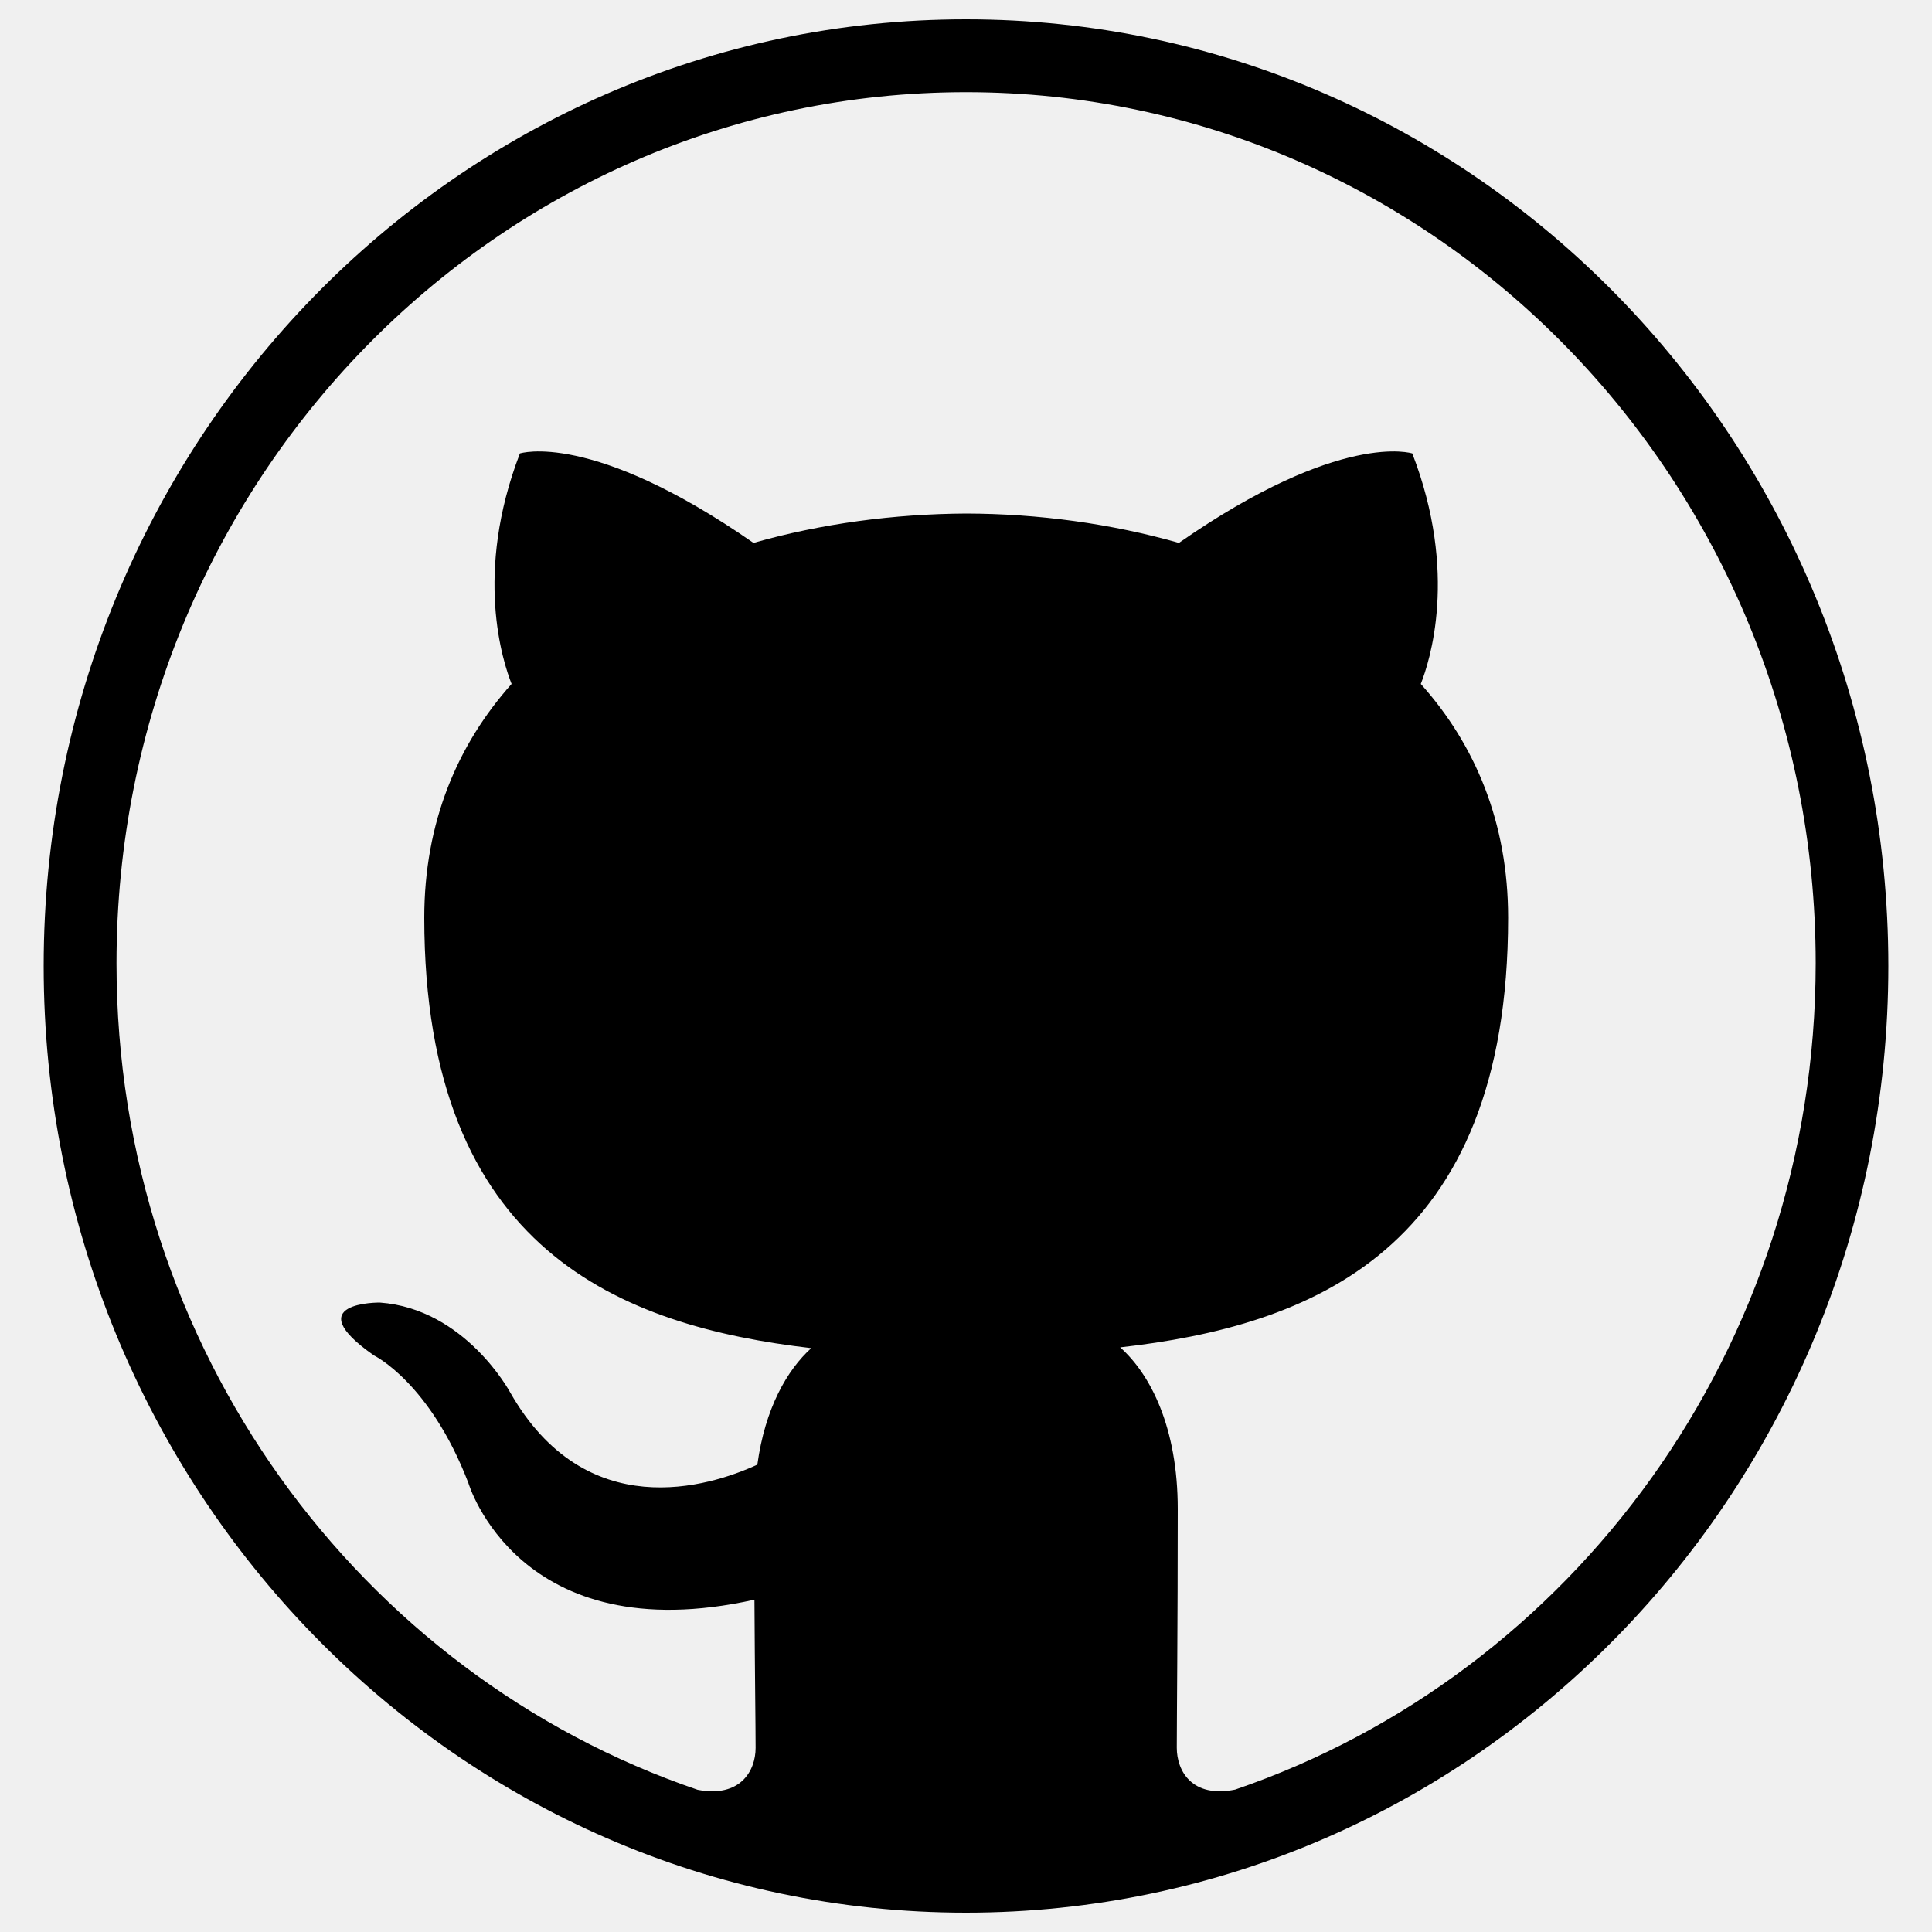
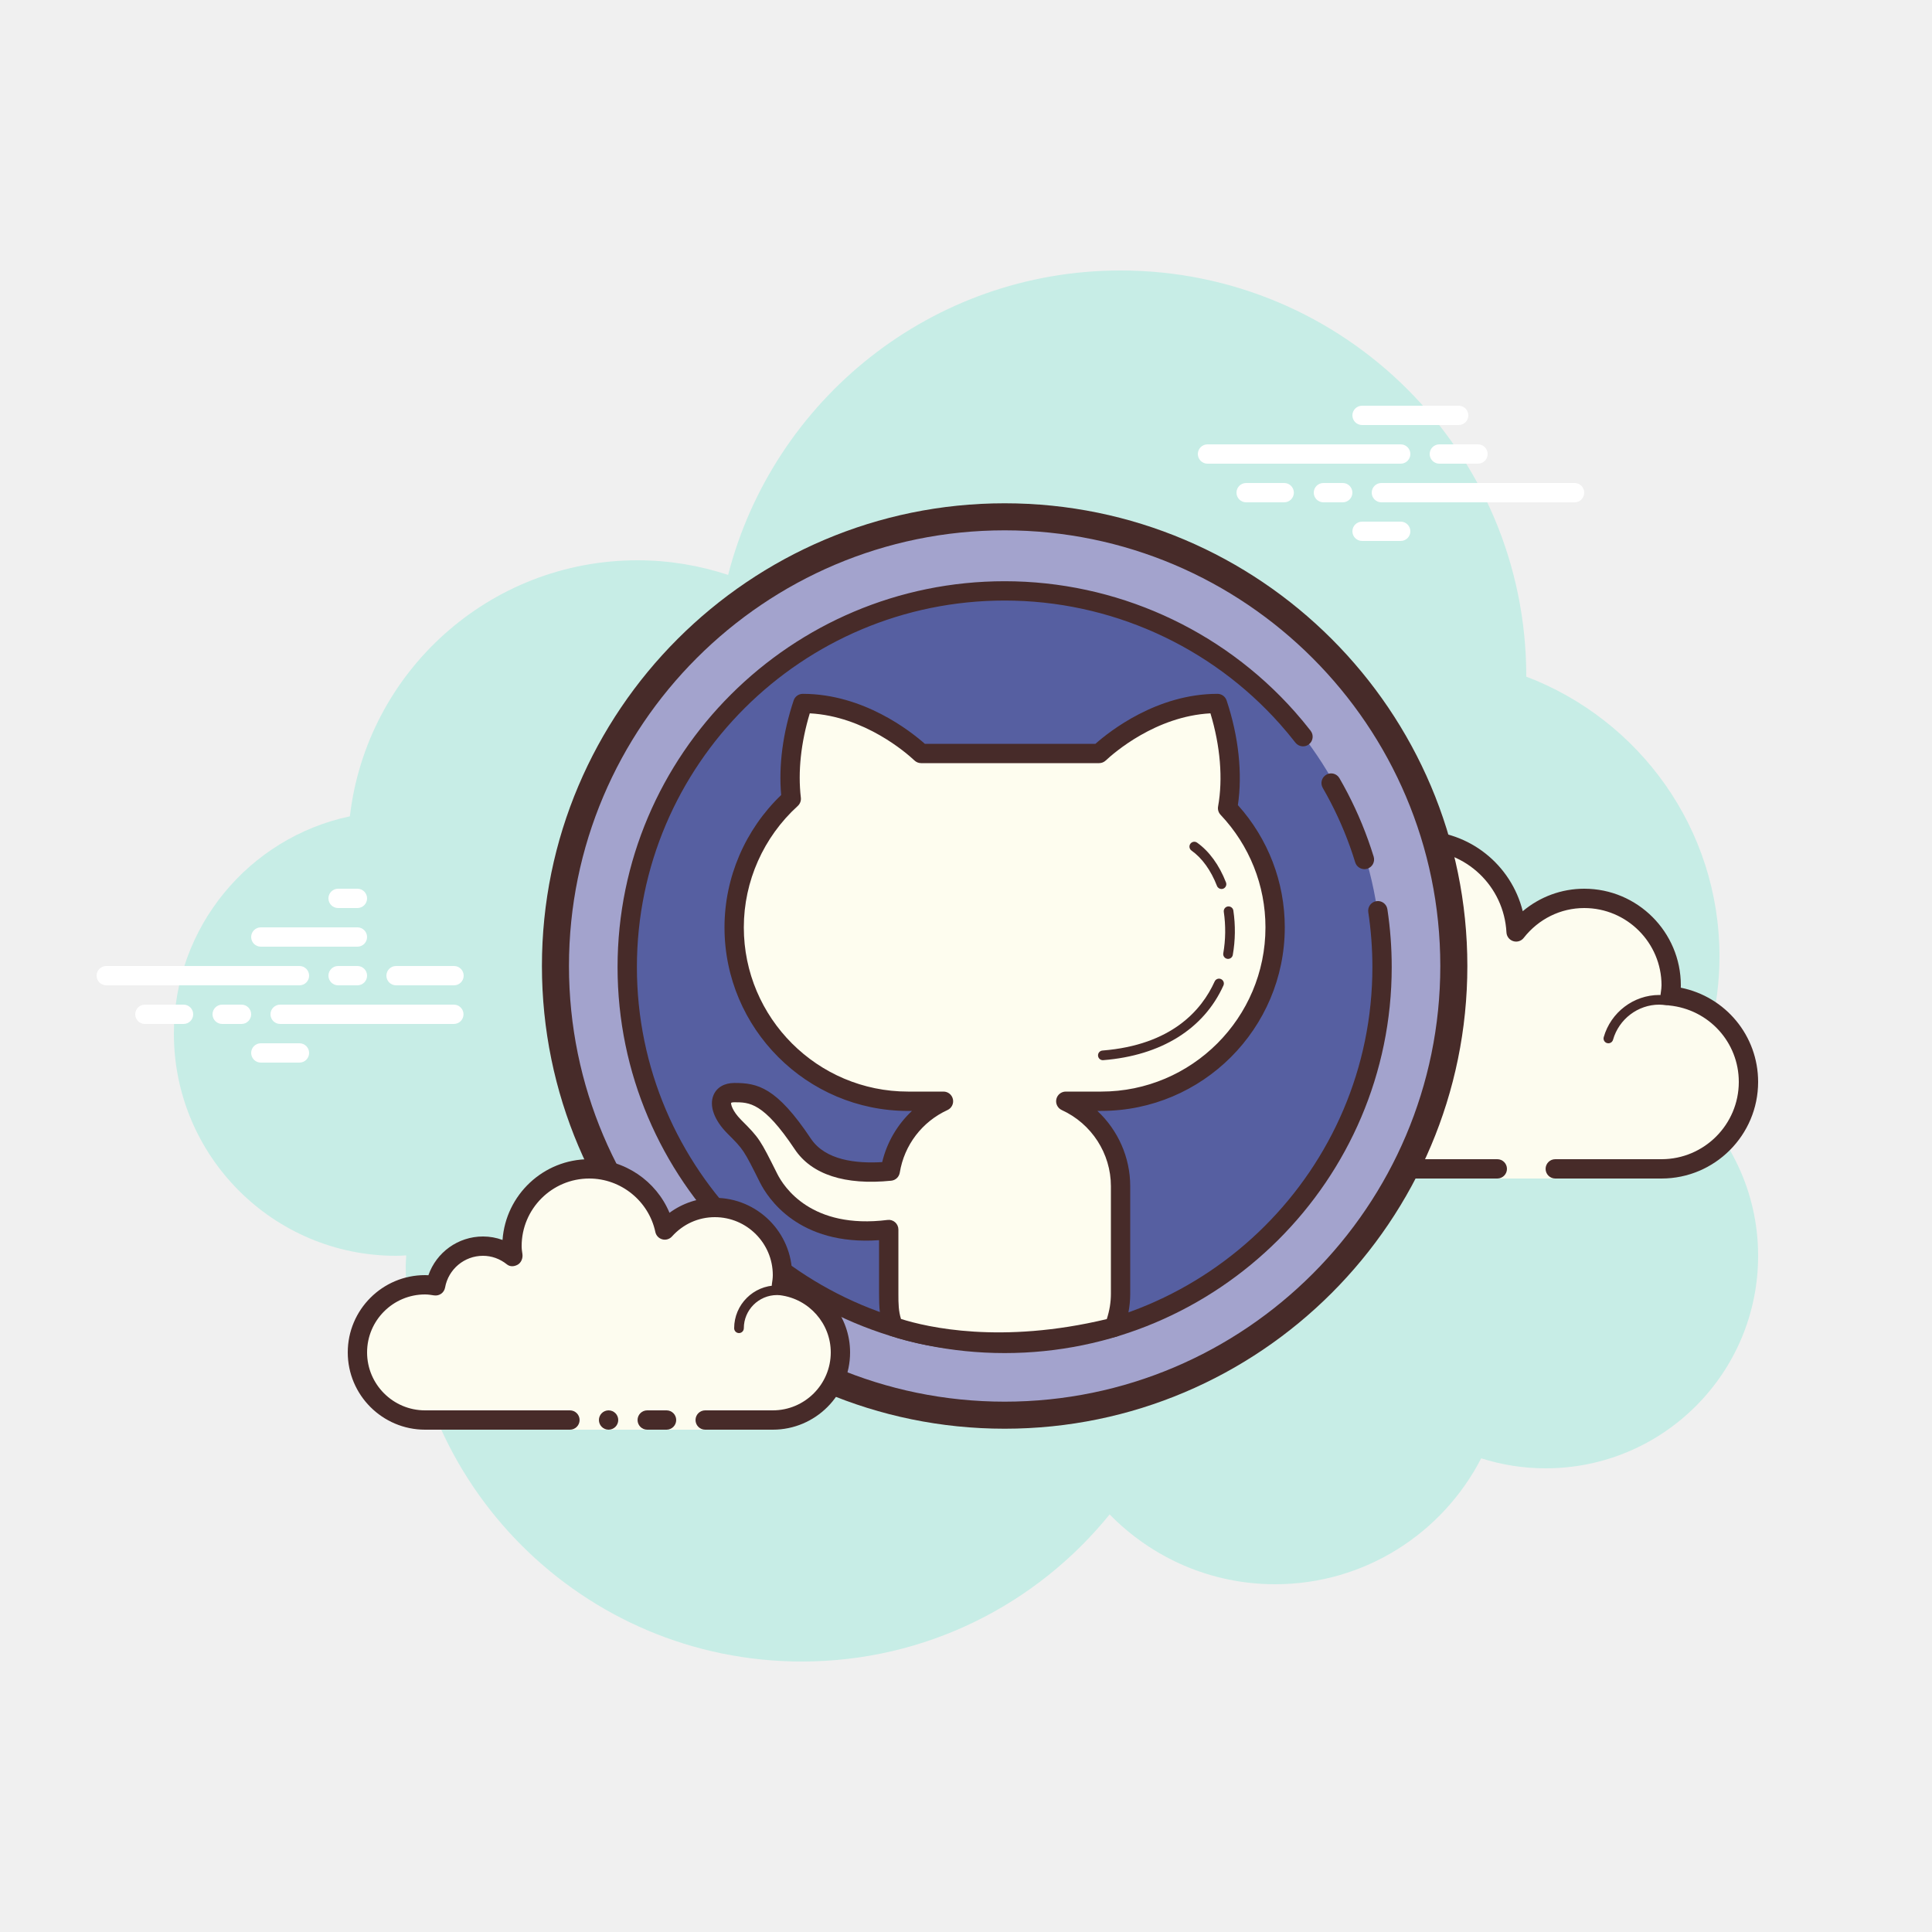
- <svg xmlns="http://www.w3.org/2000/svg" version="1.1" x="0px" y="0px" viewBox="0 0 1000 1000" enable-background="new 0 0 1000 1000" xml:space="preserve">
+ <svg xmlns="http://www.w3.org/2000/svg" viewBox="0 0 100 100" width="100px" height="100px">
+   <path fill="#c7ede6" d="M87.215,56.71C88.35,54.555,89,52.105,89,49.5c0-6.621-4.159-12.257-10.001-14.478 C78.999,35.015,79,35.008,79,35c0-11.598-9.402-21-21-21c-9.784,0-17.981,6.701-20.313,15.757C36.211,29.272,34.638,29,33,29 c-7.692,0-14.023,5.793-14.89,13.252C12.906,43.353,9,47.969,9,53.5C9,59.851,14.149,65,20.5,65c0.177,0,0.352-0.012,0.526-0.022 C21.022,65.153,21,65.324,21,65.5C21,76.822,30.178,86,41.5,86c6.437,0,12.175-2.972,15.934-7.614C59.612,80.611,62.64,82,66,82 c4.65,0,8.674-2.65,10.666-6.518C77.718,75.817,78.837,76,80,76c6.075,0,11-4.925,11-11C91,61.689,89.53,58.727,87.215,56.71z" />
+   <path fill="#fdfcef" d="M77.5,60.5V61h3v-0.5c0,0,4.242,0,5.5,0c2.485,0,4.5-2.015,4.5-4.5 c0-2.333-1.782-4.229-4.055-4.455C86.467,51.364,86.5,51.187,86.5,51c0-2.485-2.015-4.5-4.5-4.5c-1.438,0-2.703,0.686-3.527,1.736 C78.333,45.6,76.171,43.5,73.5,43.5c-2.761,0-5,2.239-5,5c0,0.446,0.077,0.87,0.187,1.282C68.045,49.005,67.086,48.5,66,48.5 c-1.781,0-3.234,1.335-3.455,3.055C62.364,51.533,62.187,51.5,62,51.5c-2.485,0-4.5,2.015-4.5,4.5s2.015,4.5,4.5,4.5s9.5,0,9.5,0 H77.5z" />
+   <path fill="#472b29" d="M73.5,43c-3.033,0-5.5,2.467-5.5,5.5c0,0.016,0,0.031,0,0.047C67.398,48.192,66.71,48,66,48 c-1.831,0-3.411,1.261-3.858,3.005C62.095,51.002,62.048,51,62,51c-2.757,0-5,2.243-5,5s2.243,5,5,5h15.5 c0.276,0,0.5-0.224,0.5-0.5S77.776,60,77.5,60H62c-2.206,0-4-1.794-4-4s1.794-4,4-4c0.117,0,0.23,0.017,0.343,0.032l0.141,0.019 c0.021,0.003,0.041,0.004,0.062,0.004c0.246,0,0.462-0.185,0.495-0.437C63.232,50.125,64.504,49,66,49 c0.885,0,1.723,0.401,2.301,1.1c0.098,0.118,0.241,0.182,0.386,0.182c0.078,0,0.156-0.018,0.228-0.056 c0.209-0.107,0.314-0.346,0.254-0.573C69.054,49.218,69,48.852,69,48.5c0-2.481,2.019-4.5,4.5-4.5 c2.381,0,4.347,1.872,4.474,4.263c0.011,0.208,0.15,0.387,0.349,0.45c0.05,0.016,0.101,0.024,0.152,0.024 c0.15,0,0.296-0.069,0.392-0.192C79.638,47.563,80.779,47,82,47c2.206,0,4,1.794,4,4c0,0.117-0.017,0.23-0.032,0.343l-0.019,0.141 c-0.016,0.134,0.022,0.268,0.106,0.373c0.084,0.105,0.207,0.172,0.34,0.185C88.451,52.247,90,53.949,90,56c0,2.206-1.794,4-4,4 h-5.5c-0.276,0-0.5,0.224-0.5,0.5s0.224,0.5,0.5,0.5H86c2.757,0,5-2.243,5-5c0-2.397-1.689-4.413-4.003-4.877 C86.999,51.082,87,51.041,87,51c0-2.757-2.243-5-5-5c-1.176,0-2.293,0.416-3.183,1.164C78.219,44.76,76.055,43,73.5,43L73.5,43z" />
+   <path fill="#472b29" d="M72 50c-1.403 0-2.609.999-2.913 2.341C68.72 52.119 68.301 52 67.875 52c-1.202 0-2.198.897-2.353 2.068C65.319 54.022 65.126 54 64.938 54c-1.529 0-2.811 1.2-2.918 2.732C62.01 56.87 62.114 56.99 62.251 57c.006 0 .012 0 .018 0 .13 0 .24-.101.249-.232.089-1.271 1.151-2.268 2.419-2.268.229 0 .47.042.738.127.022.007.045.01.067.01.055 0 .11-.02.156-.054C65.962 54.537 66 54.455 66 54.375c0-1.034.841-1.875 1.875-1.875.447 0 .885.168 1.231.473.047.041.106.063.165.063.032 0 .063-.006.093-.019.088-.035.148-.117.155-.212C69.623 51.512 70.712 50.5 72 50.5c.208 0 .425.034.682.107.023.007.047.01.07.01.109 0 .207-.073.239-.182.038-.133-.039-.271-.172-.309C72.517 50.04 72.256 50 72 50L72 50zM85.883 51.5c-1.326 0-2.508.897-2.874 2.182-.038.133.039.271.172.309C83.205 53.997 83.228 54 83.25 54c.109 0 .209-.072.24-.182C83.795 52.748 84.779 52 85.883 52c.117 0 .23.014.342.029.012.002.023.003.035.003.121 0 .229-.092.246-.217.019-.137-.077-.263-.214-.281C86.158 51.516 86.022 51.5 85.883 51.5L85.883 51.5z" />
+   <path fill="#fff" d="M15.5 51h-10C5.224 51 5 50.776 5 50.5S5.224 50 5.5 50h10c.276 0 .5.224.5.5S15.777 51 15.5 51zM18.5 51h-1c-.276 0-.5-.224-.5-.5s.224-.5.5-.5h1c.276 0 .5.224.5.5S18.777 51 18.5 51zM23.491 53H14.5c-.276 0-.5-.224-.5-.5s.224-.5.5-.5h8.991c.276 0 .5.224.5.5S23.767 53 23.491 53zM12.5 53h-1c-.276 0-.5-.224-.5-.5s.224-.5.5-.5h1c.276 0 .5.224.5.5S12.777 53 12.5 53zM9.5 53h-2C7.224 53 7 52.776 7 52.5S7.224 52 7.5 52h2c.276 0 .5.224.5.5S9.777 53 9.5 53zM15.5 55h-2c-.276 0-.5-.224-.5-.5s.224-.5.5-.5h2c.276 0 .5.224.5.5S15.776 55 15.5 55zM18.5 46c-.177 0-.823 0-1 0-.276 0-.5.224-.5.5 0 .276.224.5.5.5.177 0 .823 0 1 0 .276 0 .5-.224.5-.5C19 46.224 18.776 46 18.5 46zM18.5 48c-.177 0-4.823 0-5 0-.276 0-.5.224-.5.5 0 .276.224.5.5.5.177 0 4.823 0 5 0 .276 0 .5-.224.5-.5C19 48.224 18.776 48 18.5 48zM23.5 50c-.177 0-2.823 0-3 0-.276 0-.5.224-.5.5 0 .276.224.5.5.5.177 0 2.823 0 3 0 .276 0 .5-.224.5-.5C24 50.224 23.776 50 23.5 50z" />
  <g>
-     <path d="M500,10C236.3,10,22.6,229.4,22.6,500c0,270.6,213.8,490,477.4,490c263.7,0,477.4-219.4,477.4-490C977.4,229.4,763.7,10,500,10z M639.3,926.3c-22.3,4.5-30.2-9.6-30.2-21.7c0-14.8,0.5-63.4,0.5-123.6c0-42.1-14.1-69.6-29.8-83.6c98-11.1,200.8-49.3,200.8-222.4c0-49.2-17-89.5-45.2-121c4.5-11.4,19.6-57.2-4.4-119.3c0,0-36.9-12.1-120.8,46.3c-35.1-10-72.7-15.1-110.1-15.2c-37.4,0.2-75,5.2-110.1,15.2c-84-58.4-120.9-46.3-120.9-46.3c-23.9,62.1-8.8,107.9-4.3,119.3c-28.1,31.5-45.2,71.8-45.2,121c0,172.8,102.6,211.4,200.3,222.8c-12.5,11.3-23.9,31.1-27.9,60.3c-25,11.5-88.8,31.4-128-37.5c0,0-23.2-43.2-67.4-46.4c0,0-43-0.5-3,27.4c0,0,28.8,13.9,48.8,65.9c0,0,25.8,87.7,148.1,60.5c0.2,37.7,0.6,66,0.6,76.7c0,12-8,25.9-30,21.7C186.2,866.8,60.3,697.8,60.3,498.6c0-249,196.9-450.9,439.7-450.9c242.9,0,439.8,201.9,439.8,450.9C939.7,697.7,813.9,866.6,639.3,926.3z" />
+     <path fill="#fff" d="M72.5 24h-10c-.276 0-.5-.224-.5-.5s.224-.5.5-.5h10c.276 0 .5.224.5.5S72.776 24 72.5 24zM76.5 24h-2c-.276 0-.5-.224-.5-.5s.224-.5.5-.5h2c.276 0 .5.224.5.5S76.776 24 76.5 24zM81.5 26h-10c-.276 0-.5-.224-.5-.5s.224-.5.5-.5h10c.276 0 .5.224.5.5S81.777 26 81.5 26zM69.5 26h-1c-.276 0-.5-.224-.5-.5s.224-.5.5-.5h1c.276 0 .5.224.5.5S69.776 26 69.5 26zM66.47 26H64.5c-.276 0-.5-.224-.5-.5s.224-.5.5-.5h1.97c.276 0 .5.224.5.5S66.746 26 66.47 26zM75.5 22h-5c-.276 0-.5-.224-.5-.5s.224-.5.5-.5h5c.276 0 .5.224.5.5S75.777 22 75.5 22zM72.5 28h-2c-.276 0-.5-.224-.5-.5s.224-.5.5-.5h2c.276 0 .5.224.5.5S72.776 28 72.5 28z" />
+   </g>
+   <g>
+     <path fill="#a3a3cd" d="M52 26.75A23.25 23.25 0 1 0 52 73.25A23.25 23.25 0 1 0 52 26.75Z" />
+     <path fill="#472b29" d="M52,73.95c-13.206,0-23.95-10.744-23.95-23.95S38.794,26.05,52,26.05S75.95,36.794,75.95,50 S65.206,73.95,52,73.95z M52,27.45c-12.434,0-22.55,10.115-22.55,22.55S39.566,72.55,52,72.55S74.55,62.435,74.55,50 S64.434,27.45,52,27.45z" />
+   </g>
+   <g>
+     <path fill="#565fa1" d="M52 30.5A19.5 19.5 0 1 0 52 69.5A19.5 19.5 0 1 0 52 30.5Z" />
+   </g>
+   <g>
+     <path fill="#472b29" d="M70.623,44.987c-0.214,0-0.412-0.138-0.478-0.353c-0.084-0.275-0.175-0.548-0.271-0.816 c-0.375-1.048-0.849-2.069-1.408-3.036c-0.139-0.239-0.057-0.545,0.182-0.683c0.24-0.142,0.545-0.058,0.683,0.183 c0.589,1.019,1.088,2.095,1.483,3.197c0.102,0.283,0.197,0.571,0.287,0.86c0.081,0.265-0.067,0.544-0.331,0.625 C70.721,44.98,70.671,44.987,70.623,44.987z" />
+   </g>
+   <g>
+     <path fill="#472b29" d="M52,70.035c-11.047,0-20.035-8.961-20.035-19.976c0-11.014,8.987-19.975,20.035-19.975 c5.734,0,11.204,2.457,15.007,6.74c0.287,0.323,0.564,0.657,0.831,1c0.169,0.218,0.13,0.532-0.087,0.701 c-0.217,0.173-0.532,0.13-0.702-0.088c-0.253-0.325-0.516-0.642-0.789-0.949c-3.614-4.07-8.811-6.404-14.259-6.404 c-10.496,0-19.035,8.512-19.035,18.975S41.504,69.035,52,69.035s19.035-8.513,19.035-18.976c0-0.955-0.072-1.912-0.213-2.846 c-0.041-0.273,0.147-0.528,0.42-0.569c0.274-0.043,0.528,0.146,0.569,0.419c0.149,0.983,0.224,1.991,0.224,2.996 C72.035,61.074,63.047,70.035,52,70.035z" />
+   </g>
+   <g>
+     <path fill="#fdfcef" d="M36.5,73.5c0,0,1.567,0,3.5,0s3.5-1.567,3.5-3.5c0-1.781-1.335-3.234-3.055-3.455 C40.473,66.366,40.5,66.187,40.5,66c0-1.933-1.567-3.5-3.5-3.5c-1.032,0-1.95,0.455-2.59,1.165 c-0.384-1.808-1.987-3.165-3.91-3.165c-2.209,0-4,1.791-4,4c0,0.191,0.03,0.374,0.056,0.558C26.128,64.714,25.592,64.5,25,64.5 c-1.228,0-2.245,0.887-2.455,2.055C22.366,66.527,22.187,66.5,22,66.5c-1.933,0-3.5,1.567-3.5,3.5s1.567,3.5,3.5,3.5s7.5,0,7.5,0 V74h7V73.5z" />
+     <path fill="#472b29" d="M38.25 69C38.112 69 38 68.888 38 68.75c0-1.223.995-2.218 2.218-2.218.034.009.737-.001 1.244.136.133.036.212.173.176.306-.036.134-.173.213-.306.176-.444-.12-1.1-.12-1.113-.118-.948 0-1.719.771-1.719 1.718C38.5 68.888 38.388 69 38.25 69zM31.5 73A.5.5 0 1 0 31.5 74 .5.5 0 1 0 31.5 73z" />
+     <path fill="#472b29" d="M40,74h-3.5c-0.276,0-0.5-0.224-0.5-0.5s0.224-0.5,0.5-0.5H40c1.654,0,3-1.346,3-3 c0-1.496-1.125-2.768-2.618-2.959c-0.134-0.018-0.255-0.088-0.336-0.196s-0.115-0.244-0.094-0.377C39.975,66.314,40,66.16,40,66 c0-1.654-1.346-3-3-3c-0.85,0-1.638,0.355-2.219,1c-0.125,0.139-0.321,0.198-0.5,0.148c-0.182-0.049-0.321-0.195-0.36-0.379 C33.58,62.165,32.141,61,30.5,61c-1.93,0-3.5,1.57-3.5,3.5c0,0.143,0.021,0.28,0.041,0.418c0.029,0.203-0.063,0.438-0.242,0.54 c-0.179,0.102-0.396,0.118-0.556-0.01C25.878,65.155,25.449,65,25,65c-0.966,0-1.792,0.691-1.963,1.644 c-0.048,0.267-0.296,0.446-0.569,0.405C22.314,67.025,22.16,67,22,67c-1.654,0-3,1.346-3,3s1.346,3,3,3h7.5 c0.276,0,0.5,0.224,0.5,0.5S29.776,74,29.5,74H22c-2.206,0-4-1.794-4-4s1.794-4,4-4c0.059,0,0.116,0.002,0.174,0.006 C22.588,64.82,23.711,64,25,64c0.349,0,0.689,0.061,1.011,0.18C26.176,61.847,28.126,60,30.5,60c1.831,0,3.466,1.127,4.153,2.774 C35.333,62.276,36.155,62,37,62c2.206,0,4,1.794,4,4c0,0.048-0.001,0.095-0.004,0.142C42.739,66.59,44,68.169,44,70 C44,72.206,42.206,74,40,74z" />
+     <path fill="#472b29" d="M34.5,73c-0.159,0-0.841,0-1,0c-0.276,0-0.5,0.224-0.5,0.5c0,0.276,0.224,0.5,0.5,0.5 c0.159,0,0.841,0,1,0c0.276,0,0.5-0.224,0.5-0.5C35,73.224,34.776,73,34.5,73z" />
+   </g>
+   <g>
+     <path fill="#fefdef" d="M63.54,41.83c0.285-1.585,0.115-3.499-0.525-5.417c-3.22,0-5.701,2.19-6.124,2.588h-9.214 c-0.424-0.397-2.904-2.588-6.124-2.588c-0.576,1.728-0.77,3.45-0.597,4.934C39.144,42.992,38,45.359,38,48c0,4.971,4.029,9,9,9 h1.835c-1.441,0.66-2.493,2-2.756,3.615c-1.619,0.165-3.578,0.015-4.526-1.407c-1.77-2.655-2.655-2.655-3.54-2.655 c-0.885,0-0.885,0.885,0,1.77c0.885,0.885,0.885,0.885,1.77,2.655c0.729,1.458,2.612,3.109,6.218,2.661v3.331 c0,0.652,0.017,1.129,0.25,1.696c2.167,0.75,6.296,1.312,11.418,0.031C57.875,68.159,58,67.581,58,66.97v-5.575 c0-1.956-1.166-3.631-2.835-4.396H57c4.971,0,9-4.029,9-9C66,45.609,65.061,43.441,63.54,41.83z" />
+     <path fill="#472b29" d="M51.699,69.961c-2.909,0-4.878-0.567-5.612-0.821c-0.135-0.047-0.244-0.149-0.299-0.282 c-0.267-0.649-0.288-1.191-0.288-1.887v-2.78c-4.171,0.297-5.766-2.19-6.165-2.988c-0.849-1.698-0.849-1.698-1.676-2.525 c-0.688-0.688-0.961-1.433-0.73-1.99c0.167-0.402,0.562-0.634,1.083-0.634c1.193,0,2.175,0.206,3.956,2.878 c0.755,1.132,2.356,1.297,3.694,1.218c0.246-1.025,0.785-1.942,1.54-2.648H47c-5.238,0-9.5-4.262-9.5-9.5 c0-2.578,1.066-5.06,2.933-6.851c-0.136-1.528,0.085-3.215,0.646-4.896c0.068-0.204,0.259-0.342,0.474-0.342 c3.13,0,5.579,1.933,6.318,2.588h8.827c0.739-0.655,3.188-2.588,6.317-2.588c0.215,0,0.406,0.138,0.474,0.342 c0.623,1.866,0.827,3.778,0.584,5.417C65.64,43.419,66.5,45.656,66.5,48c0,5.238-4.262,9.5-9.5,9.5h-0.201 c1.065,0.994,1.701,2.4,1.701,3.896v5.575c0,0.633-0.123,1.273-0.365,1.905c-0.058,0.152-0.187,0.267-0.346,0.307 C55.471,69.763,53.42,69.961,51.699,69.961z M46.636,68.269c1.339,0.423,5.168,1.322,10.651,0.007 c0.142-0.437,0.213-0.874,0.213-1.305v-5.575c0-1.688-0.998-3.234-2.543-3.94c-0.214-0.099-0.331-0.332-0.281-0.562 c0.05-0.229,0.253-0.394,0.489-0.394H57c4.687,0,8.5-3.813,8.5-8.5c0-2.17-0.825-4.239-2.324-5.827 c-0.109-0.115-0.156-0.275-0.128-0.431c0.257-1.431,0.116-3.13-0.396-4.82c-2.837,0.153-5,2.05-5.42,2.442 c-0.092,0.087-0.215,0.136-0.342,0.136h-9.214c-0.127,0-0.25-0.049-0.342-0.136c-0.419-0.393-2.583-2.289-5.42-2.442 c-0.459,1.518-0.62,3.02-0.462,4.366c0.019,0.16-0.041,0.319-0.16,0.428C39.518,43.328,38.5,45.619,38.5,48 c0,4.687,3.813,8.5,8.5,8.5h1.835c0.235,0,0.438,0.164,0.488,0.394c0.05,0.229-0.066,0.463-0.28,0.561 c-1.315,0.603-2.239,1.814-2.471,3.241c-0.037,0.224-0.218,0.395-0.443,0.417c-2.395,0.243-4.122-0.32-4.993-1.627 c-1.622-2.433-2.352-2.433-3.124-2.433c-0.127,0-0.169,0.028-0.169,0.029c-0.019,0.059,0.054,0.418,0.523,0.888 c0.943,0.942,0.977,1.012,1.864,2.785c0.343,0.685,1.769,2.884,5.709,2.389c0.142-0.019,0.286,0.026,0.393,0.121 c0.107,0.095,0.169,0.231,0.169,0.375v3.331C46.5,67.496,46.51,67.87,46.636,68.269z" />
+   </g>
+   <g>
+     <path fill="#fefdef" d="M63.098,50.905c-0.852,1.888-2.722,3.456-6.014,3.72" />
+     <path fill="#472b29" d="M57.083,54.875c-0.129,0-0.238-0.1-0.249-0.23c-0.011-0.137,0.091-0.258,0.229-0.269 c3.596-0.288,5.142-2.103,5.806-3.573c0.057-0.127,0.204-0.183,0.331-0.125c0.125,0.057,0.182,0.204,0.125,0.33 c-1.017,2.254-3.227,3.627-6.222,3.866C57.097,54.875,57.09,54.875,57.083,54.875z" />
+   </g>
+   <g>
+     <path fill="#fefdef" d="M63.592,47.165c0.105,0.713,0.103,1.469-0.028,2.217" />
+     <path fill="#472b29" d="M63.564,49.632c-0.015,0-0.029-0.001-0.044-0.004c-0.136-0.023-0.227-0.153-0.203-0.289 c0.122-0.693,0.131-1.432,0.027-2.138c-0.021-0.136,0.074-0.264,0.21-0.283c0.133-0.018,0.264,0.074,0.284,0.211 c0.114,0.768,0.104,1.541-0.029,2.296C63.789,49.547,63.683,49.632,63.564,49.632z" />
+   </g>
+   <g>
+     <path fill="#fefdef" d="M61.816,43.819c0.599,0.426,1.085,1.116,1.408,1.946" />
+     <path fill="#472b29" d="M63.224,46.015c-0.1,0-0.194-0.061-0.233-0.159c-0.315-0.809-0.771-1.442-1.32-1.832 c-0.112-0.08-0.139-0.236-0.059-0.349c0.081-0.113,0.237-0.14,0.349-0.06c0.628,0.447,1.146,1.159,1.496,2.059 c0.05,0.129-0.014,0.273-0.142,0.324C63.285,46.009,63.254,46.015,63.224,46.015z" />
  </g>
</svg>
